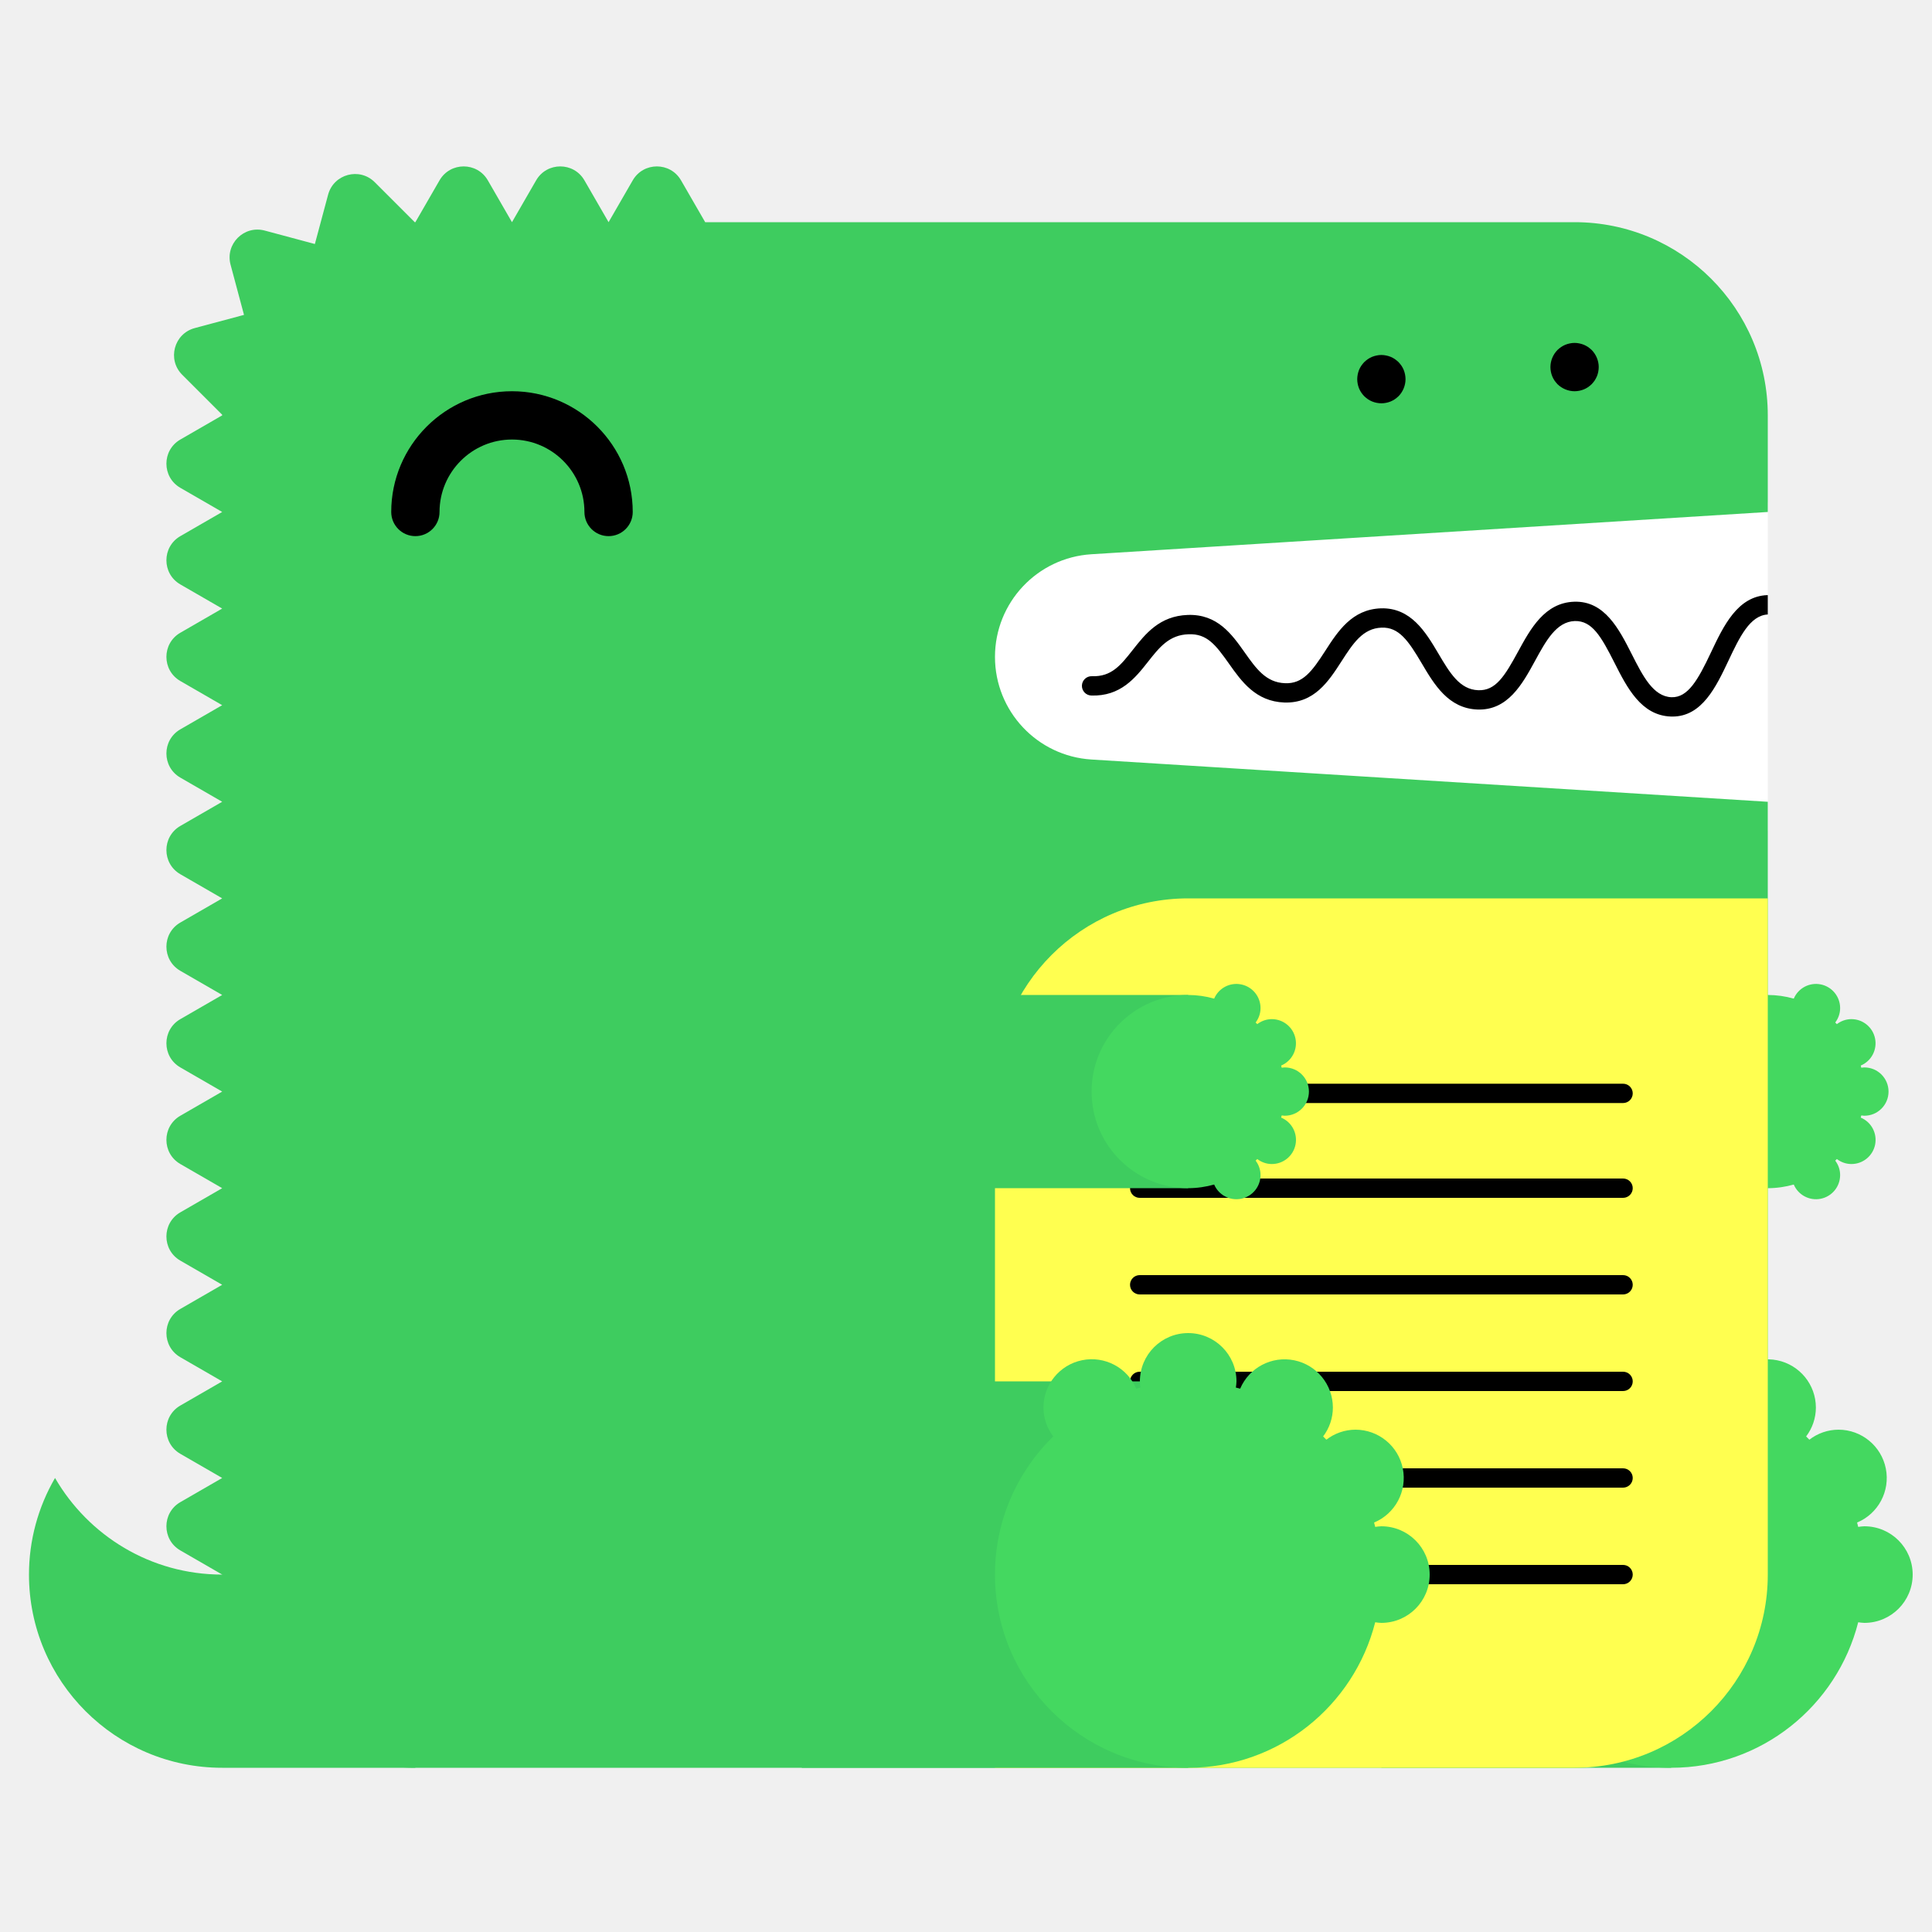
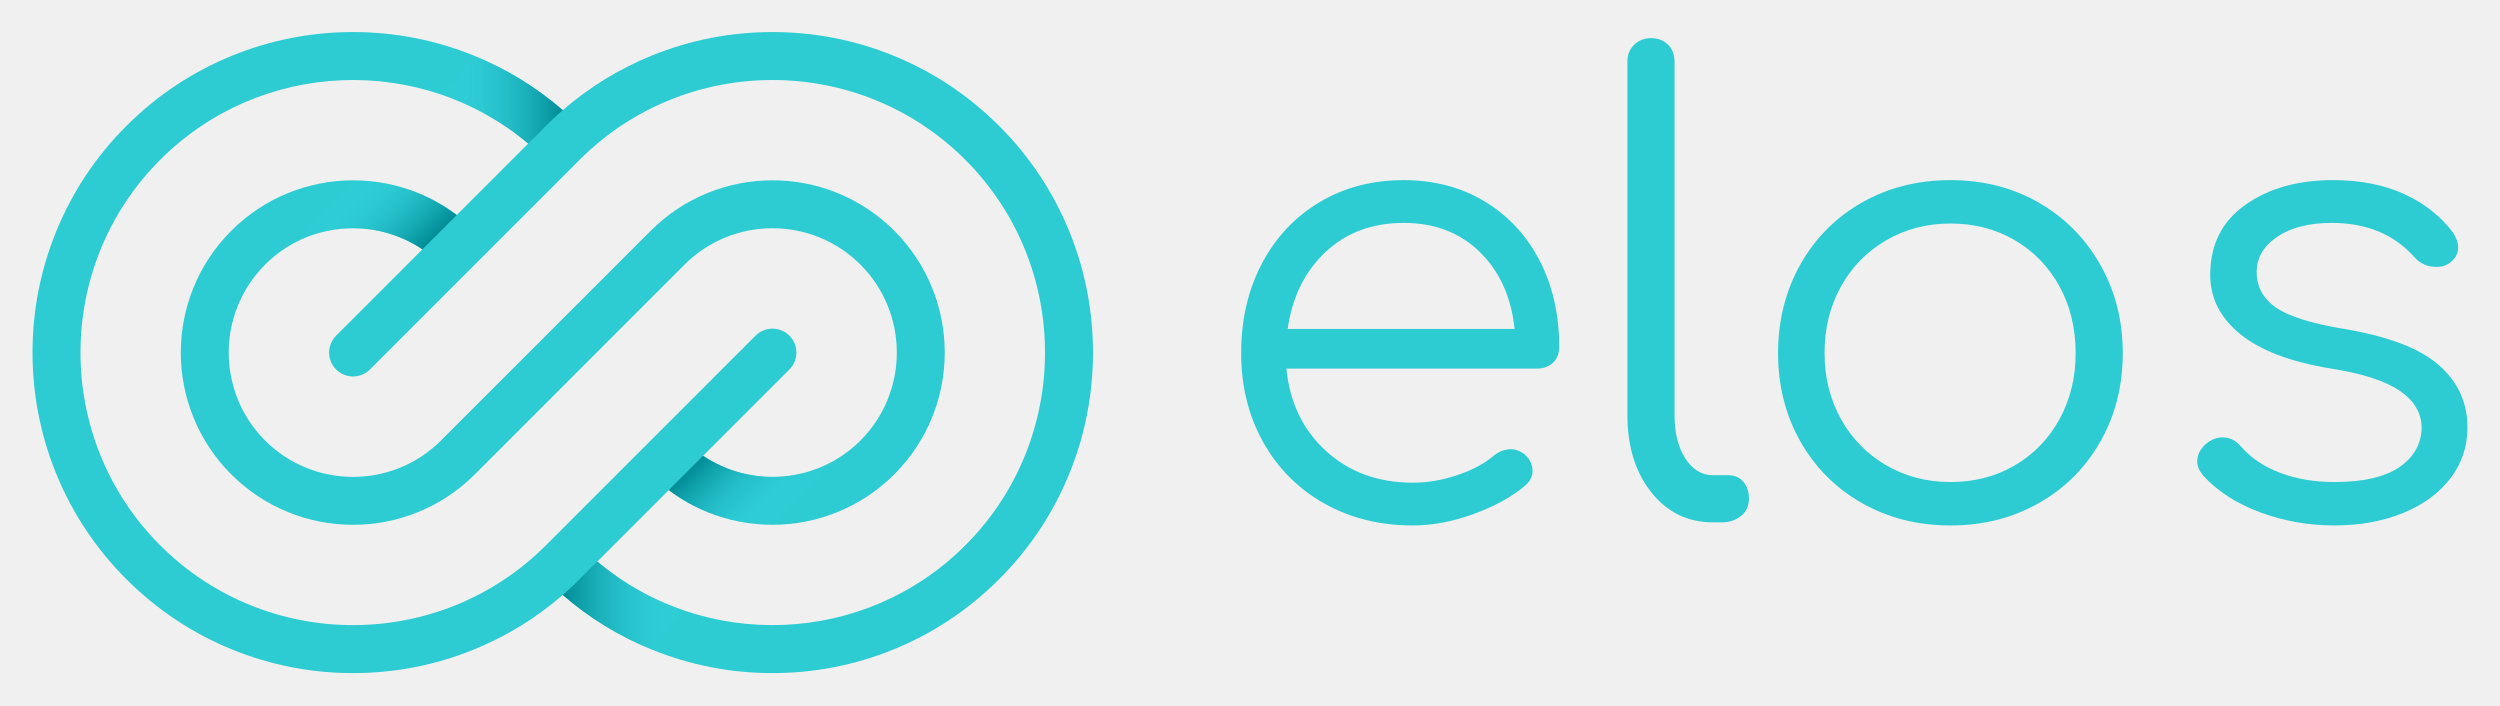
- <svg xmlns="http://www.w3.org/2000/svg" width="200" height="200" viewBox="0 0 200 200">
-   <g fill="none" fill-rule="evenodd">
-     <path fill="#FFF" d="M99 52h84v34H99z" />
-     <path d="M23 163c-7.398 0-13.843-4.027-17.303-10A19.886 19.886 0 0 0 3 163c0 11.046 8.954 20 20 20h20v-20H23z" fill="#3ECC5F" />
-     <path d="M112.98 57.376L183 53V43c0-11.046-8.954-20-20-20H73l-2.5-4.33c-1.112-1.925-3.889-1.925-5 0L63 23l-2.5-4.33c-1.111-1.925-3.889-1.925-5 0L53 23l-2.5-4.33c-1.111-1.925-3.889-1.925-5 0L43 23c-.022 0-.042.003-.065.003l-4.142-4.141c-1.57-1.571-4.252-.853-4.828 1.294l-1.369 5.104-5.192-1.392c-2.148-.575-4.111 1.389-3.535 3.536l1.39 5.193-5.102 1.367c-2.148.576-2.867 3.259-1.296 4.83l4.142 4.142c0 .021-.003.042-.003.064l-4.33 2.5c-1.925 1.111-1.925 3.889 0 5L23 53l-4.33 2.5c-1.925 1.111-1.925 3.889 0 5L23 63l-4.33 2.5c-1.925 1.111-1.925 3.889 0 5L23 73l-4.33 2.5c-1.925 1.111-1.925 3.889 0 5L23 83l-4.33 2.5c-1.925 1.111-1.925 3.889 0 5L23 93l-4.33 2.5c-1.925 1.111-1.925 3.889 0 5L23 103l-4.33 2.5c-1.925 1.111-1.925 3.889 0 5L23 113l-4.33 2.5c-1.925 1.111-1.925 3.889 0 5L23 123l-4.33 2.5c-1.925 1.111-1.925 3.889 0 5L23 133l-4.33 2.5c-1.925 1.111-1.925 3.889 0 5L23 143l-4.33 2.5c-1.925 1.111-1.925 3.889 0 5L23 153l-4.33 2.5c-1.925 1.111-1.925 3.889 0 5L23 163c0 11.046 8.954 20 20 20h120c11.046 0 20-8.954 20-20V83l-70.02-4.376A10.645 10.645 0 0 1 103 68c0-5.621 4.37-10.273 9.98-10.624" fill="#3ECC5F" />
-     <path fill="#3ECC5F" d="M143 183h30v-40h-30z" />
-     <path d="M193 158c-.219 0-.428.037-.639.064-.038-.15-.074-.301-.116-.451A5 5 0 0 0 190.32 148a4.96 4.96 0 0 0-3.016 1.036 26.531 26.531 0 0 0-.335-.336 4.955 4.955 0 0 0 1.011-2.987 5 5 0 0 0-9.599-1.959c-.148-.042-.297-.077-.445-.115.027-.211.064-.42.064-.639a5 5 0 0 0-5-5 5 5 0 0 0-5 5c0 .219.037.428.064.639-.148.038-.297.073-.445.115a4.998 4.998 0 0 0-9.599 1.959c0 1.125.384 2.151 1.011 2.987-3.717 3.632-6.031 8.693-6.031 14.3 0 11.046 8.954 20 20 20 9.339 0 17.16-6.41 19.361-15.064.211.027.42.064.639.064a5 5 0 0 0 5-5 5 5 0 0 0-5-5" fill="#44D860" />
-     <path fill="#3ECC5F" d="M153 123h30v-20h-30z" />
-     <path d="M193 115.5a2.5 2.5 0 1 0 0-5c-.109 0-.214.019-.319.032-.02-.075-.037-.15-.058-.225a2.501 2.501 0 0 0-.963-4.807c-.569 0-1.088.197-1.508.518a6.653 6.653 0 0 0-.168-.168c.314-.417.506-.931.506-1.494a2.5 2.5 0 0 0-4.8-.979A9.987 9.987 0 0 0 183 103c-5.522 0-10 4.478-10 10s4.478 10 10 10c.934 0 1.833-.138 2.69-.377a2.5 2.5 0 0 0 4.8-.979c0-.563-.192-1.077-.506-1.494.057-.055.113-.111.168-.168.42.321.939.518 1.508.518a2.5 2.5 0 0 0 .963-4.807c.021-.074.038-.15.058-.225.105.013.21.032.319.032" fill="#44D860" />
-     <path d="M63 55.5a2.5 2.5 0 0 1-2.5-2.5c0-4.136-3.364-7.5-7.5-7.5s-7.5 3.364-7.5 7.5a2.5 2.5 0 1 1-5 0c0-6.893 5.607-12.5 12.5-12.5S65.5 46.107 65.5 53a2.5 2.5 0 0 1-2.5 2.5" fill="#000" />
-     <path d="M103 183h60c11.046 0 20-8.954 20-20V93h-60c-11.046 0-20 8.954-20 20v70z" fill="#FFFF50" />
-     <path d="M168.02 124h-50.04a1 1 0 1 1 0-2h50.04a1 1 0 1 1 0 2m0 20h-50.04a1 1 0 1 1 0-2h50.04a1 1 0 1 1 0 2m0 20h-50.04a1 1 0 1 1 0-2h50.04a1 1 0 1 1 0 2m0-49.814h-50.04a1 1 0 1 1 0-2h50.04a1 1 0 1 1 0 2m0 19.814h-50.04a1 1 0 1 1 0-2h50.04a1 1 0 1 1 0 2m0 20h-50.04a1 1 0 1 1 0-2h50.04a1 1 0 1 1 0 2M183 61.611c-.012 0-.022-.006-.034-.005-3.09.105-4.552 3.196-5.842 5.923-1.346 2.85-2.387 4.703-4.093 4.647-1.889-.068-2.969-2.202-4.113-4.46-1.314-2.594-2.814-5.536-5.963-5.426-3.046.104-4.513 2.794-5.807 5.167-1.377 2.528-2.314 4.065-4.121 3.994-1.927-.07-2.951-1.805-4.136-3.813-1.321-2.236-2.848-4.75-5.936-4.664-2.994.103-4.465 2.385-5.763 4.4-1.373 2.13-2.335 3.428-4.165 3.351-1.973-.07-2.992-1.51-4.171-3.177-1.324-1.873-2.816-3.993-5.895-3.89-2.928.1-4.399 1.97-5.696 3.618-1.232 1.564-2.194 2.802-4.229 2.724a1 1 0 0 0-.072 2c3.017.101 4.545-1.8 5.872-3.487 1.177-1.496 2.193-2.787 4.193-2.855 1.926-.082 2.829 1.115 4.195 3.045 1.297 1.834 2.769 3.914 5.731 4.021 3.103.104 4.596-2.215 5.918-4.267 1.182-1.834 2.202-3.417 4.15-3.484 1.793-.067 2.769 1.35 4.145 3.681 1.297 2.197 2.766 4.686 5.787 4.796 3.125.108 4.634-2.62 5.949-5.035 1.139-2.088 2.214-4.06 4.119-4.126 1.793-.042 2.728 1.595 4.111 4.33 1.292 2.553 2.757 5.445 5.825 5.556l.169.003c3.064 0 4.518-3.075 5.805-5.794 1.139-2.41 2.217-4.68 4.067-4.773v-2z" fill="#000" />
-     <path fill="#3ECC5F" d="M83 183h40v-40H83z" />
-     <path d="M143 158c-.219 0-.428.037-.639.064-.038-.15-.074-.301-.116-.451A5 5 0 0 0 140.32 148a4.96 4.96 0 0 0-3.016 1.036 26.531 26.531 0 0 0-.335-.336 4.955 4.955 0 0 0 1.011-2.987 5 5 0 0 0-9.599-1.959c-.148-.042-.297-.077-.445-.115.027-.211.064-.42.064-.639a5 5 0 0 0-5-5 5 5 0 0 0-5 5c0 .219.037.428.064.639-.148.038-.297.073-.445.115a4.998 4.998 0 0 0-9.599 1.959c0 1.125.384 2.151 1.011 2.987-3.717 3.632-6.031 8.693-6.031 14.3 0 11.046 8.954 20 20 20 9.339 0 17.16-6.41 19.361-15.064.211.027.42.064.639.064a5 5 0 0 0 5-5 5 5 0 0 0-5-5" fill="#44D860" />
-     <path fill="#3ECC5F" d="M83 123h40v-20H83z" />
-     <path d="M133 115.5a2.5 2.5 0 1 0 0-5c-.109 0-.214.019-.319.032-.02-.075-.037-.15-.058-.225a2.501 2.501 0 0 0-.963-4.807c-.569 0-1.088.197-1.508.518a6.653 6.653 0 0 0-.168-.168c.314-.417.506-.931.506-1.494a2.5 2.5 0 0 0-4.8-.979A9.987 9.987 0 0 0 123 103c-5.522 0-10 4.478-10 10s4.478 10 10 10c.934 0 1.833-.138 2.69-.377a2.5 2.5 0 0 0 4.8-.979c0-.563-.192-1.077-.506-1.494.057-.055.113-.111.168-.168.42.321.939.518 1.508.518a2.5 2.5 0 0 0 .963-4.807c.021-.074.038-.15.058-.225.105.013.21.032.319.032" fill="#44D860" />
-     <path d="M143 41.75c-.16 0-.33-.02-.49-.05a2.52 2.52 0 0 1-.47-.14c-.15-.06-.29-.14-.431-.23-.13-.09-.259-.2-.38-.31-.109-.12-.219-.24-.309-.38s-.17-.28-.231-.43a2.619 2.619 0 0 1-.189-.96c0-.16.02-.33.05-.49.03-.16.08-.31.139-.47.061-.15.141-.29.231-.43.09-.13.2-.26.309-.38.121-.11.25-.22.38-.31.141-.09.281-.17.431-.23.149-.06.31-.11.47-.14.32-.07.65-.07.98 0 .159.03.32.08.47.14.149.06.29.14.43.23.13.09.259.2.38.31.11.12.22.25.31.38.09.14.17.28.23.43.06.16.11.31.14.47.029.16.05.33.05.49 0 .66-.271 1.31-.73 1.77-.121.11-.25.22-.38.31-.14.09-.281.17-.43.23a2.565 2.565 0 0 1-.96.19m20-1.25c-.66 0-1.3-.27-1.771-.73a3.802 3.802 0 0 1-.309-.38c-.09-.14-.17-.28-.231-.43a2.619 2.619 0 0 1-.189-.96c0-.66.27-1.3.729-1.77.121-.11.25-.22.38-.31.141-.09.281-.17.431-.23.149-.06.31-.11.47-.14.32-.07.66-.07.98 0 .159.03.32.08.47.14.149.06.29.14.43.23.13.09.259.2.38.31.459.47.73 1.11.73 1.77 0 .16-.021.33-.05.49-.03.16-.08.32-.14.47-.07.15-.14.29-.23.43-.09.13-.2.26-.31.38-.121.11-.25.22-.38.31-.14.09-.281.17-.43.23a2.565 2.565 0 0 1-.96.19" fill="#000" />
+ <svg xmlns="http://www.w3.org/2000/svg" version="1.1" id="Camada_1" x="0px" y="0px" viewBox="0 0 1950 550" enable-background="new 0 0 1950 550" xml:space="preserve">
+   <g>
+     <g>
+       <path fill="#2DCCD3" d="M1158.15,157.19c18.38,11.12,32.64,26.52,42.8,46.18s15.23,42.07,15.23,67.22c0,5.16-1.61,9.27-4.84,12.33    c-3.22,3.07-7.42,4.59-12.57,4.59H1003.4c2.58,26.43,12.9,47.88,30.95,64.32c18.05,16.44,40.62,24.66,67.7,24.66    c11.6,0,23.29-2.01,35.06-6.05c11.77-4.03,21.2-9.11,28.29-15.23c4.19-3.22,8.54-4.83,13.05-4.83c3.54,0,7.1,1.29,10.64,3.87    c4.19,3.87,6.29,8.22,6.29,13.06c0,4.19-1.77,7.9-5.32,11.12c-10.64,9.03-24.18,16.53-40.63,22.49    c-16.44,5.96-32.24,8.94-47.39,8.94c-25.79,0-48.84-5.72-69.15-17.16c-20.31-11.44-36.19-27.4-47.63-47.88    c-11.44-20.47-17.16-43.6-17.16-69.4c0-26.11,5.4-49.4,16.2-69.88c10.8-20.47,25.79-36.43,44.97-47.87    c19.18-11.44,41.02-17.17,65.53-17.17C1118.67,140.5,1139.78,146.06,1158.15,157.19z M1033.88,196.6    c-16.12,15.15-25.96,35.14-29.5,59.96h176.99c-2.58-24.82-11.61-44.81-27.08-59.96s-35.3-22.73-59.48-22.73    C1070.31,173.87,1049.99,181.45,1033.88,196.6z" />
+       <path fill="#2DCCD3" d="M1274.7,34.84c3.54-3.38,7.9-5.08,13.06-5.08c5.48,0,9.91,1.7,13.3,5.08c3.38,3.39,5.08,7.82,5.08,13.3    v275.64c0,13.86,2.82,25.15,8.46,33.85s12.81,13.05,21.52,13.05h12.09c4.83,0,8.7,1.7,11.6,5.08c2.9,3.39,4.36,7.82,4.36,13.3    s-2.02,9.92-6.05,13.3c-4.03,3.39-9.26,5.08-15.71,5.08h-6.29c-19.67,0-35.7-7.82-48.12-23.45c-12.41-15.64-18.62-35.7-18.62-60.2    V48.14C1269.38,42.66,1271.15,38.23,1274.7,34.84z" />
+       <path fill="#2DCCD3" d="M1589.99,157.91c20.31,11.61,36.35,27.73,48.12,48.36s17.65,43.68,17.65,69.15s-5.81,48.44-17.41,68.91    c-11.61,20.48-27.65,36.51-48.12,48.12s-43.44,17.41-68.91,17.41c-25.47,0-48.44-5.8-68.91-17.41    c-20.47-11.6-36.51-27.64-48.11-48.12c-11.61-20.47-17.41-43.44-17.41-68.91s5.8-48.51,17.41-69.15    c11.6-20.63,27.64-36.75,48.11-48.36c20.47-11.6,43.44-17.41,68.91-17.41C1546.79,140.5,1569.68,146.31,1589.99,157.91z     M1471.27,187.41c-15,8.7-26.76,20.71-35.3,36.02c-8.55,15.32-12.81,32.64-12.81,51.98c0,19.02,4.27,36.19,12.81,51.5    c8.54,15.32,20.31,27.33,35.3,36.03s31.68,13.05,50.05,13.05c18.7,0,35.46-4.35,50.29-13.05c14.83-8.7,26.43-20.71,34.82-36.03    c8.38-15.31,12.58-32.48,12.58-51.5c0-19.34-4.19-36.67-12.58-51.98c-8.38-15.31-19.99-27.32-34.82-36.02    c-14.83-8.7-31.59-13.06-50.29-13.06C1502.95,174.35,1486.26,178.71,1471.27,187.41z" />
+       <path fill="#2DCCD3" d="M1875.3,151.38c15.79,7.25,28.53,17.33,38.21,30.22c2.58,4.19,3.87,7.9,3.87,11.12    c0,5.48-2.58,9.84-7.74,13.05c-2.26,1.61-5.32,2.42-9.19,2.42c-6.77,0-12.41-2.41-16.93-7.25c-15.8-18.05-37.4-27.08-64.8-27.08    c-17.73,0-31.91,3.63-42.55,10.89s-15.96,16.36-15.96,27.32c0,11.61,5,20.88,14.99,27.8c9.99,6.93,27.73,12.49,53.19,16.68    c34.49,5.81,59.15,15.23,73.99,28.29s22.25,29.26,22.25,48.6c0,14.83-4.44,28.05-13.3,39.65c-8.87,11.61-21.2,20.63-36.99,27.08    c-15.8,6.45-33.69,9.67-53.68,9.67c-19.99,0-39.17-3.38-57.54-10.16c-18.38-6.77-33.21-16.28-44.49-28.53    c-3.22-3.87-4.83-7.57-4.83-11.12c0-5.48,2.58-10.31,7.74-14.51c3.87-2.9,7.89-4.35,12.09-4.35c5.48,0,10.16,2.26,14.03,6.77    c7.73,9.03,17.97,15.96,30.7,20.8s26.84,7.25,42.32,7.25c22.56,0,39.49-3.87,50.78-11.61c11.28-7.74,17.08-17.89,17.41-30.46    c0-11.6-5.64-21.27-16.93-29.02c-11.29-7.74-29.17-13.54-53.67-17.41c-31.6-5.15-55.21-14.1-70.85-26.84    c-15.64-12.73-23.45-28.13-23.45-46.19c0-23.53,9.11-41.74,27.32-54.64s41.03-19.34,68.43-19.34    C1840.97,140.5,1859.5,144.13,1875.3,151.38z" />
+     </g>
+     <g>
+       <path fill="#2DCCD3" d="M834.23,369.07c12.15-29.96,18.31-61.6,18.31-94.07c0-32.46-6.16-64.11-18.31-94.07    c-12.58-31.02-31.06-58.85-54.92-82.71S727.62,55.88,696.6,43.3C666.65,31.16,635,25,602.54,25s-64.11,6.16-94.07,18.31    C483,53.64,459.69,67.94,438.95,85.94c-20.73-17.99-44.05-32.3-69.52-42.63C339.48,31.16,307.83,25,275.37,25    s-64.11,6.16-94.07,18.31c-31.02,12.58-58.85,31.06-82.71,54.92s-42.34,51.69-54.92,82.71c-12.15,29.96-18.31,61.6-18.31,94.07    c0,32.46,6.16,64.11,18.31,94.07c12.58,31.02,31.06,58.85,54.92,82.71c23.86,23.86,51.69,42.34,82.71,54.92    c29.96,12.15,61.6,18.31,94.07,18.31c32.46,0,64.11-6.16,94.07-18.31c25.47-10.33,48.78-24.63,69.52-42.63    c20.73,17.99,44.05,32.3,69.52,42.63c29.96,12.15,61.6,18.31,94.07,18.31c32.46,0,64.11-6.16,94.07-18.31    c31.02-12.58,58.85-31.06,82.71-54.92C803.18,427.92,821.65,400.09,834.23,369.07z M124.98,425.39    c-82.93-82.93-82.93-217.86,0-300.78C203.46,46.13,328.52,41.92,412,111.99l-55.75,55.75c-9.3-7.04-19.45-12.81-30.34-17.23    c-16.1-6.53-33.1-9.84-50.54-9.84s-34.44,3.31-50.54,9.84c-16.67,6.76-31.63,16.69-44.45,29.51    c-12.82,12.82-22.74,27.77-29.51,44.45c-6.53,16.1-9.84,33.1-9.84,50.54s3.31,34.44,9.84,50.54    c6.76,16.68,16.69,31.63,29.51,44.45s27.77,22.74,44.45,29.51c16.1,6.53,33.1,9.84,50.54,9.84s34.44-3.31,50.54-9.84    c16.68-6.76,31.63-16.69,44.45-29.51l163.58-163.6c37.83-37.83,99.37-37.83,137.2,0s37.83,99.37,0,137.2    c-33.31,33.31-85.03,37.28-122.73,11.91l67.32-67.32c7.29-7.29,7.29-19.1,0-26.38c-7.29-7.29-19.1-7.29-26.38,0L425.77,425.39    C342.84,508.32,207.91,508.32,124.98,425.39z M465.92,438.01l55.75-55.75c9.3,7.04,19.45,12.81,30.34,17.23    c16.1,6.53,33.1,9.84,50.54,9.84s34.44-3.31,50.54-9.84c16.68-6.76,31.63-16.69,44.45-29.51s22.74-27.77,29.51-44.45    c6.53-16.1,9.84-33.1,9.84-50.54s-3.31-34.44-9.84-50.54c-6.76-16.68-16.69-31.63-29.51-44.45s-27.77-22.74-44.45-29.51    c-16.1-6.53-33.1-9.84-50.54-9.84s-34.44,3.31-50.54,9.84c-16.67,6.76-31.63,16.69-44.45,29.51L343.97,343.6    c-37.83,37.83-99.37,37.83-137.2,0s-37.83-99.37,0-137.2c33.31-33.31,85.03-37.28,122.73-11.91l-67.32,67.32    c-7.29,7.29-7.29,19.1,0,26.38c7.29,7.29,19.1,7.29,26.38,0l163.58-163.58c82.93-82.93,217.86-82.93,300.78,0    s82.93,217.86,0,300.78C674.45,503.87,549.39,508.08,465.92,438.01z" />
+       <g>
+         <g>
+           <linearGradient id="SVGID_1_" gradientUnits="userSpaceOnUse" x1="-1386.075" y1="3339.609" x2="-1462.577" y2="3339.609" gradientTransform="matrix(0.7071 0.7071 -0.7071 0.7071 3657.453 -1173.277)">
+             <stop offset="0" style="stop-color:#008C95" />
+             <stop offset="1" style="stop-color:#3DDEED;stop-opacity:0" />
+           </linearGradient>
+           <path fill="url(#SVGID_1_)" d="M329.5,194.49l26.75-26.75c-9.3-7.04-19.45-12.81-30.34-17.23c-16.1-6.53-33.1-9.84-50.54-9.84      c-0.08,0-0.16,0-0.24,0L221.5,194.3C254.07,172.55,296.99,172.61,329.5,194.49z" />
+           <linearGradient id="SVGID_2_" gradientUnits="userSpaceOnUse" x1="438.95" y1="1446.09" x2="342.57" y2="1446.09" gradientTransform="matrix(1 0 0 1 0 -1368)">
+             <stop offset="0" style="stop-color:#008C95" />
+             <stop offset="1" style="stop-color:#3DDEED;stop-opacity:0" />
+           </linearGradient>
+           <path fill="url(#SVGID_2_)" d="M419.31,104.92c6.17-6.64,12.69-12.94,19.53-18.88l0.11-0.11      c-20.14-17.48-42.72-31.48-67.35-41.73l-29.03,29.03c24.83,8.23,48.44,21.14,69.42,38.75L419.31,104.92z" />
+         </g>
+         <g>
+           <linearGradient id="SVGID_3_" gradientUnits="userSpaceOnUse" x1="-3247.337" y1="6725.859" x2="-3323.839" y2="6725.859" gradientTransform="matrix(-0.7071 -0.7071 0.7071 -0.7071 -6490.059 2801.596)">
+             <stop offset="0" style="stop-color:#008C95" />
+             <stop offset="1" style="stop-color:#3DDEED;stop-opacity:0" />
+           </linearGradient>
+           <path fill="url(#SVGID_3_)" d="M548.41,355.51l-26.75,26.75c9.3,7.04,19.45,12.81,30.34,17.23c16.1,6.53,33.1,9.84,50.54,9.84      c0.08,0,0.16,0,0.24,0l53.63-53.63C623.84,377.45,580.92,377.39,548.41,355.51z" />
+           <linearGradient id="SVGID_4_" gradientUnits="userSpaceOnUse" x1="-3271.566" y1="2524.409" x2="-3367.946" y2="2524.409" gradientTransform="matrix(-1 0 0 -1 -2832.606 2996.319)">
+             <stop offset="0" style="stop-color:#008C95" />
+             <stop offset="1" style="stop-color:#3DDEED;stop-opacity:0" />
+           </linearGradient>
+           <path fill="url(#SVGID_4_)" d="M458.6,445.08c-6.17,6.64-12.69,12.94-19.53,18.88l-0.11,0.11      c20.14,17.48,42.72,31.48,67.35,41.73l29.03-29.03c-24.83-8.23-48.44-21.14-69.42-38.75L458.6,445.08z" />
+         </g>
+       </g>
+     </g>
  </g>
</svg>
